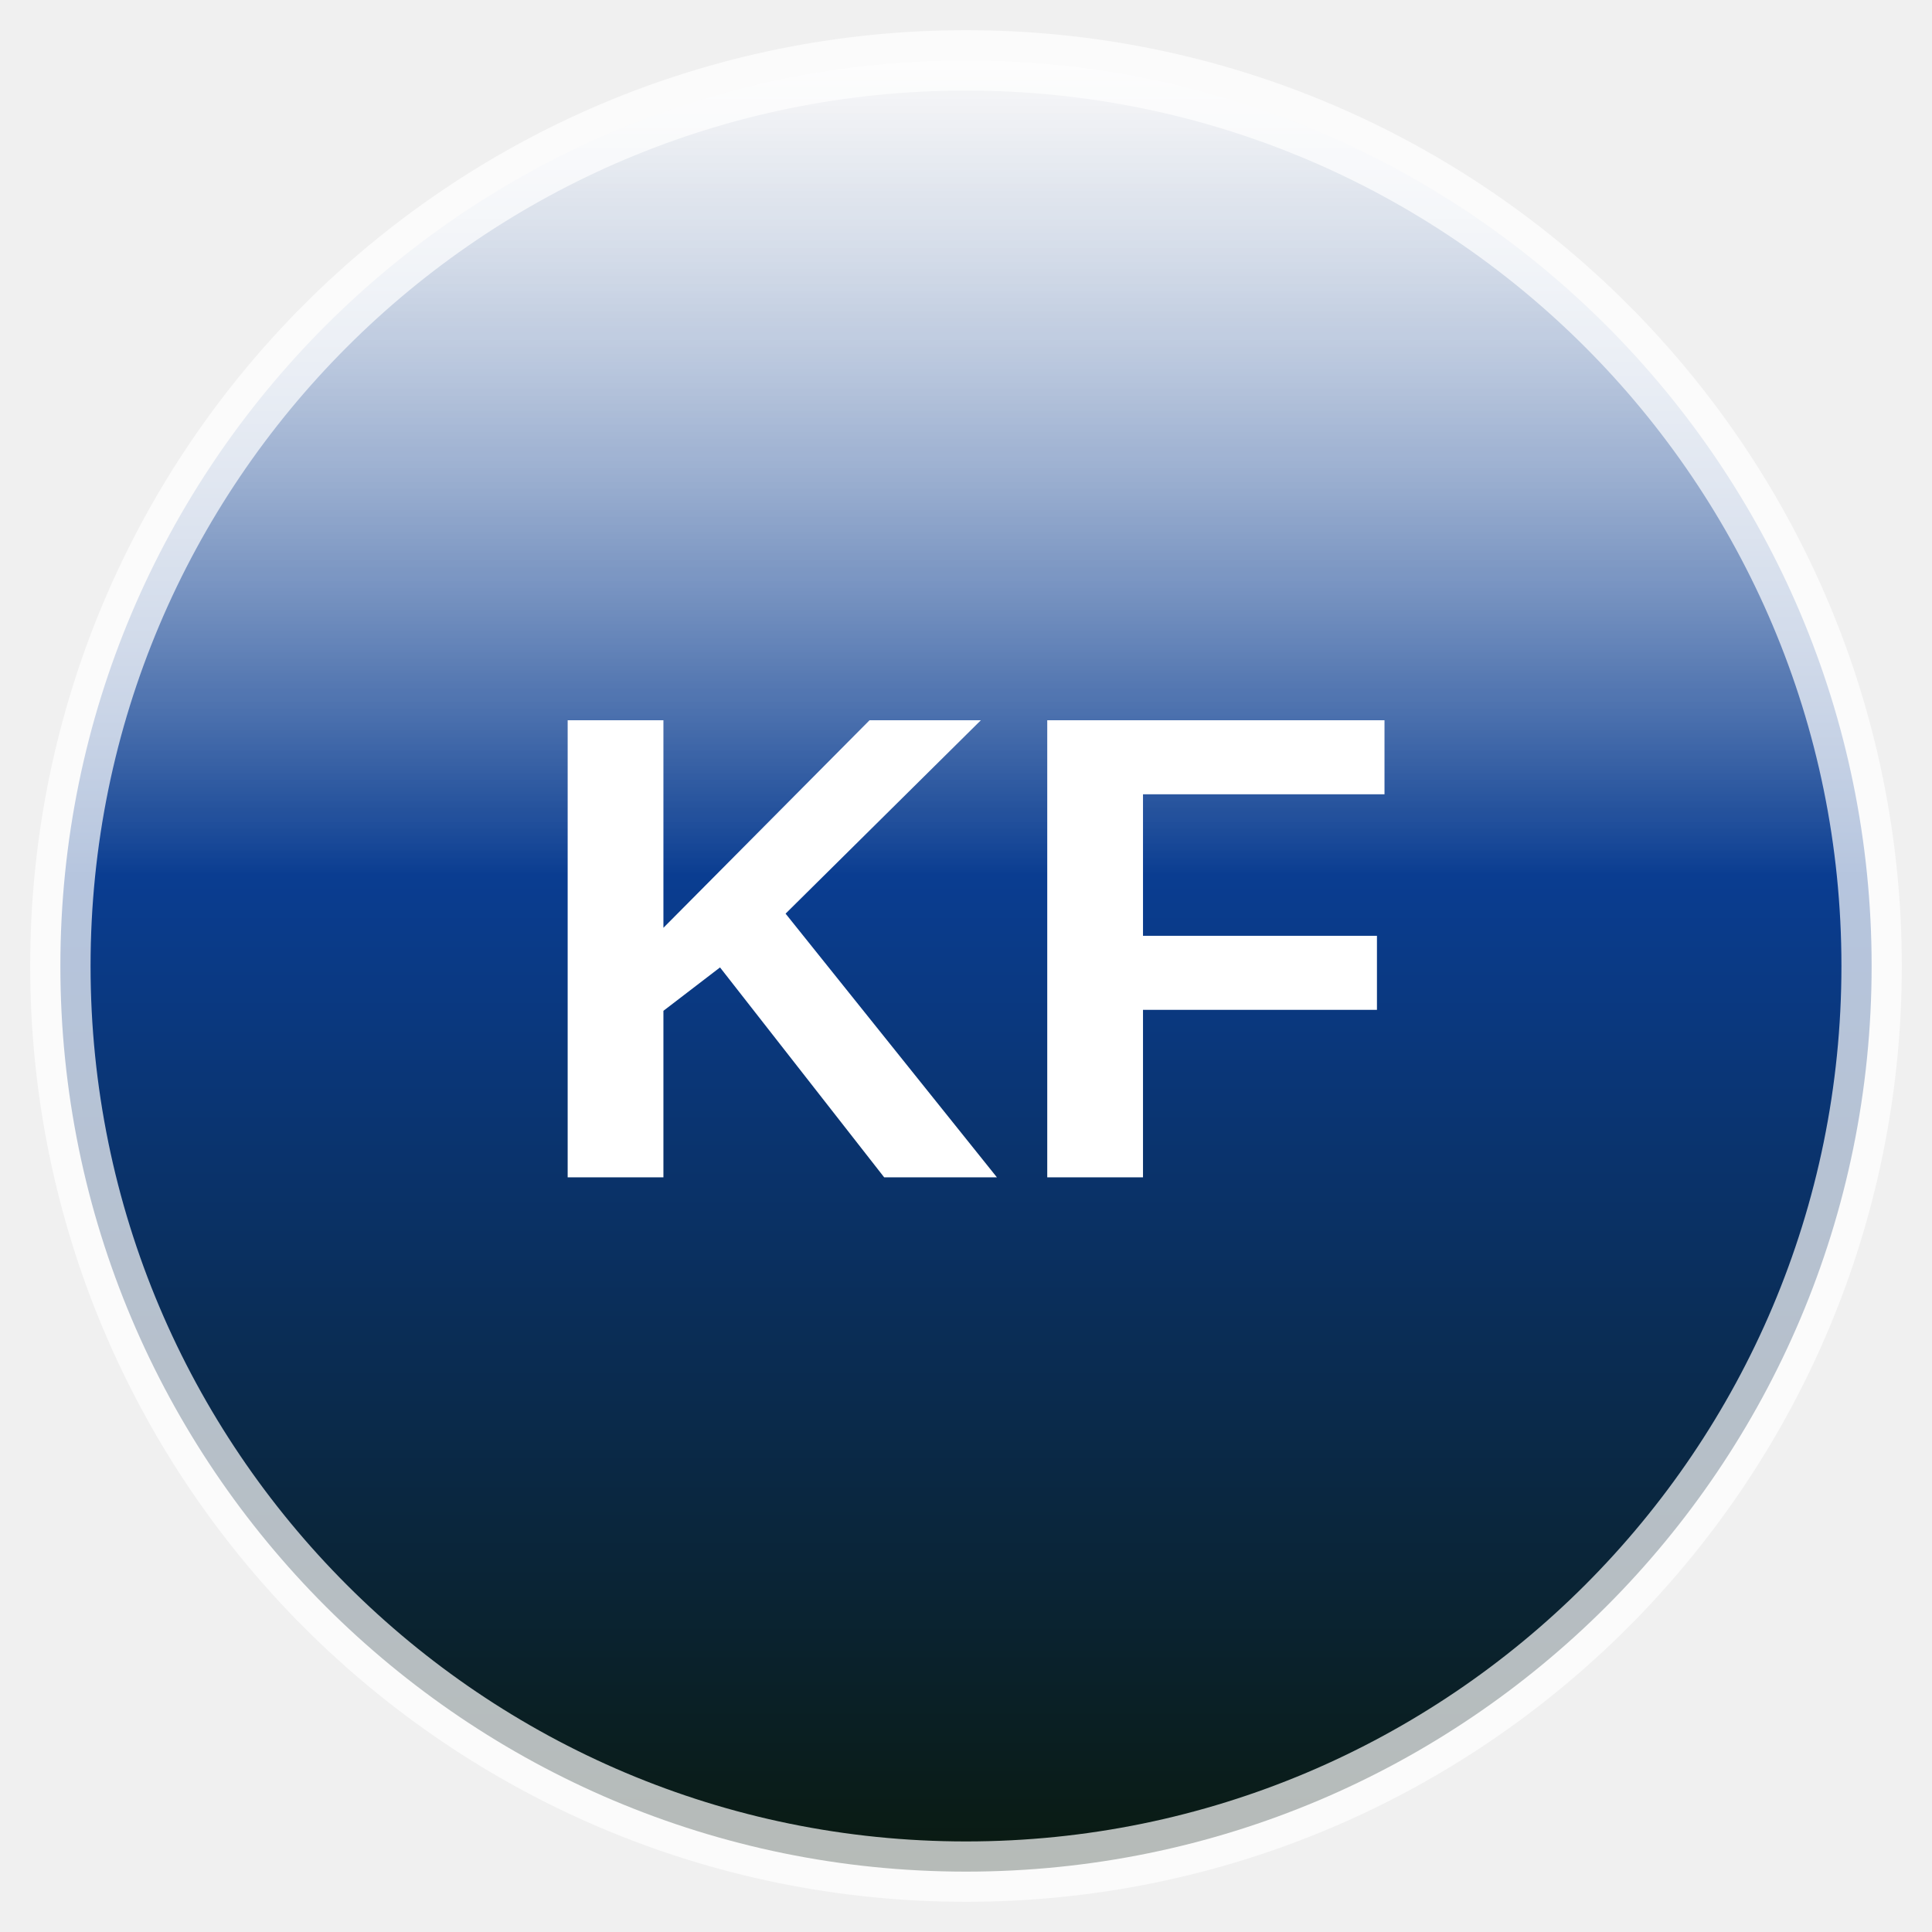
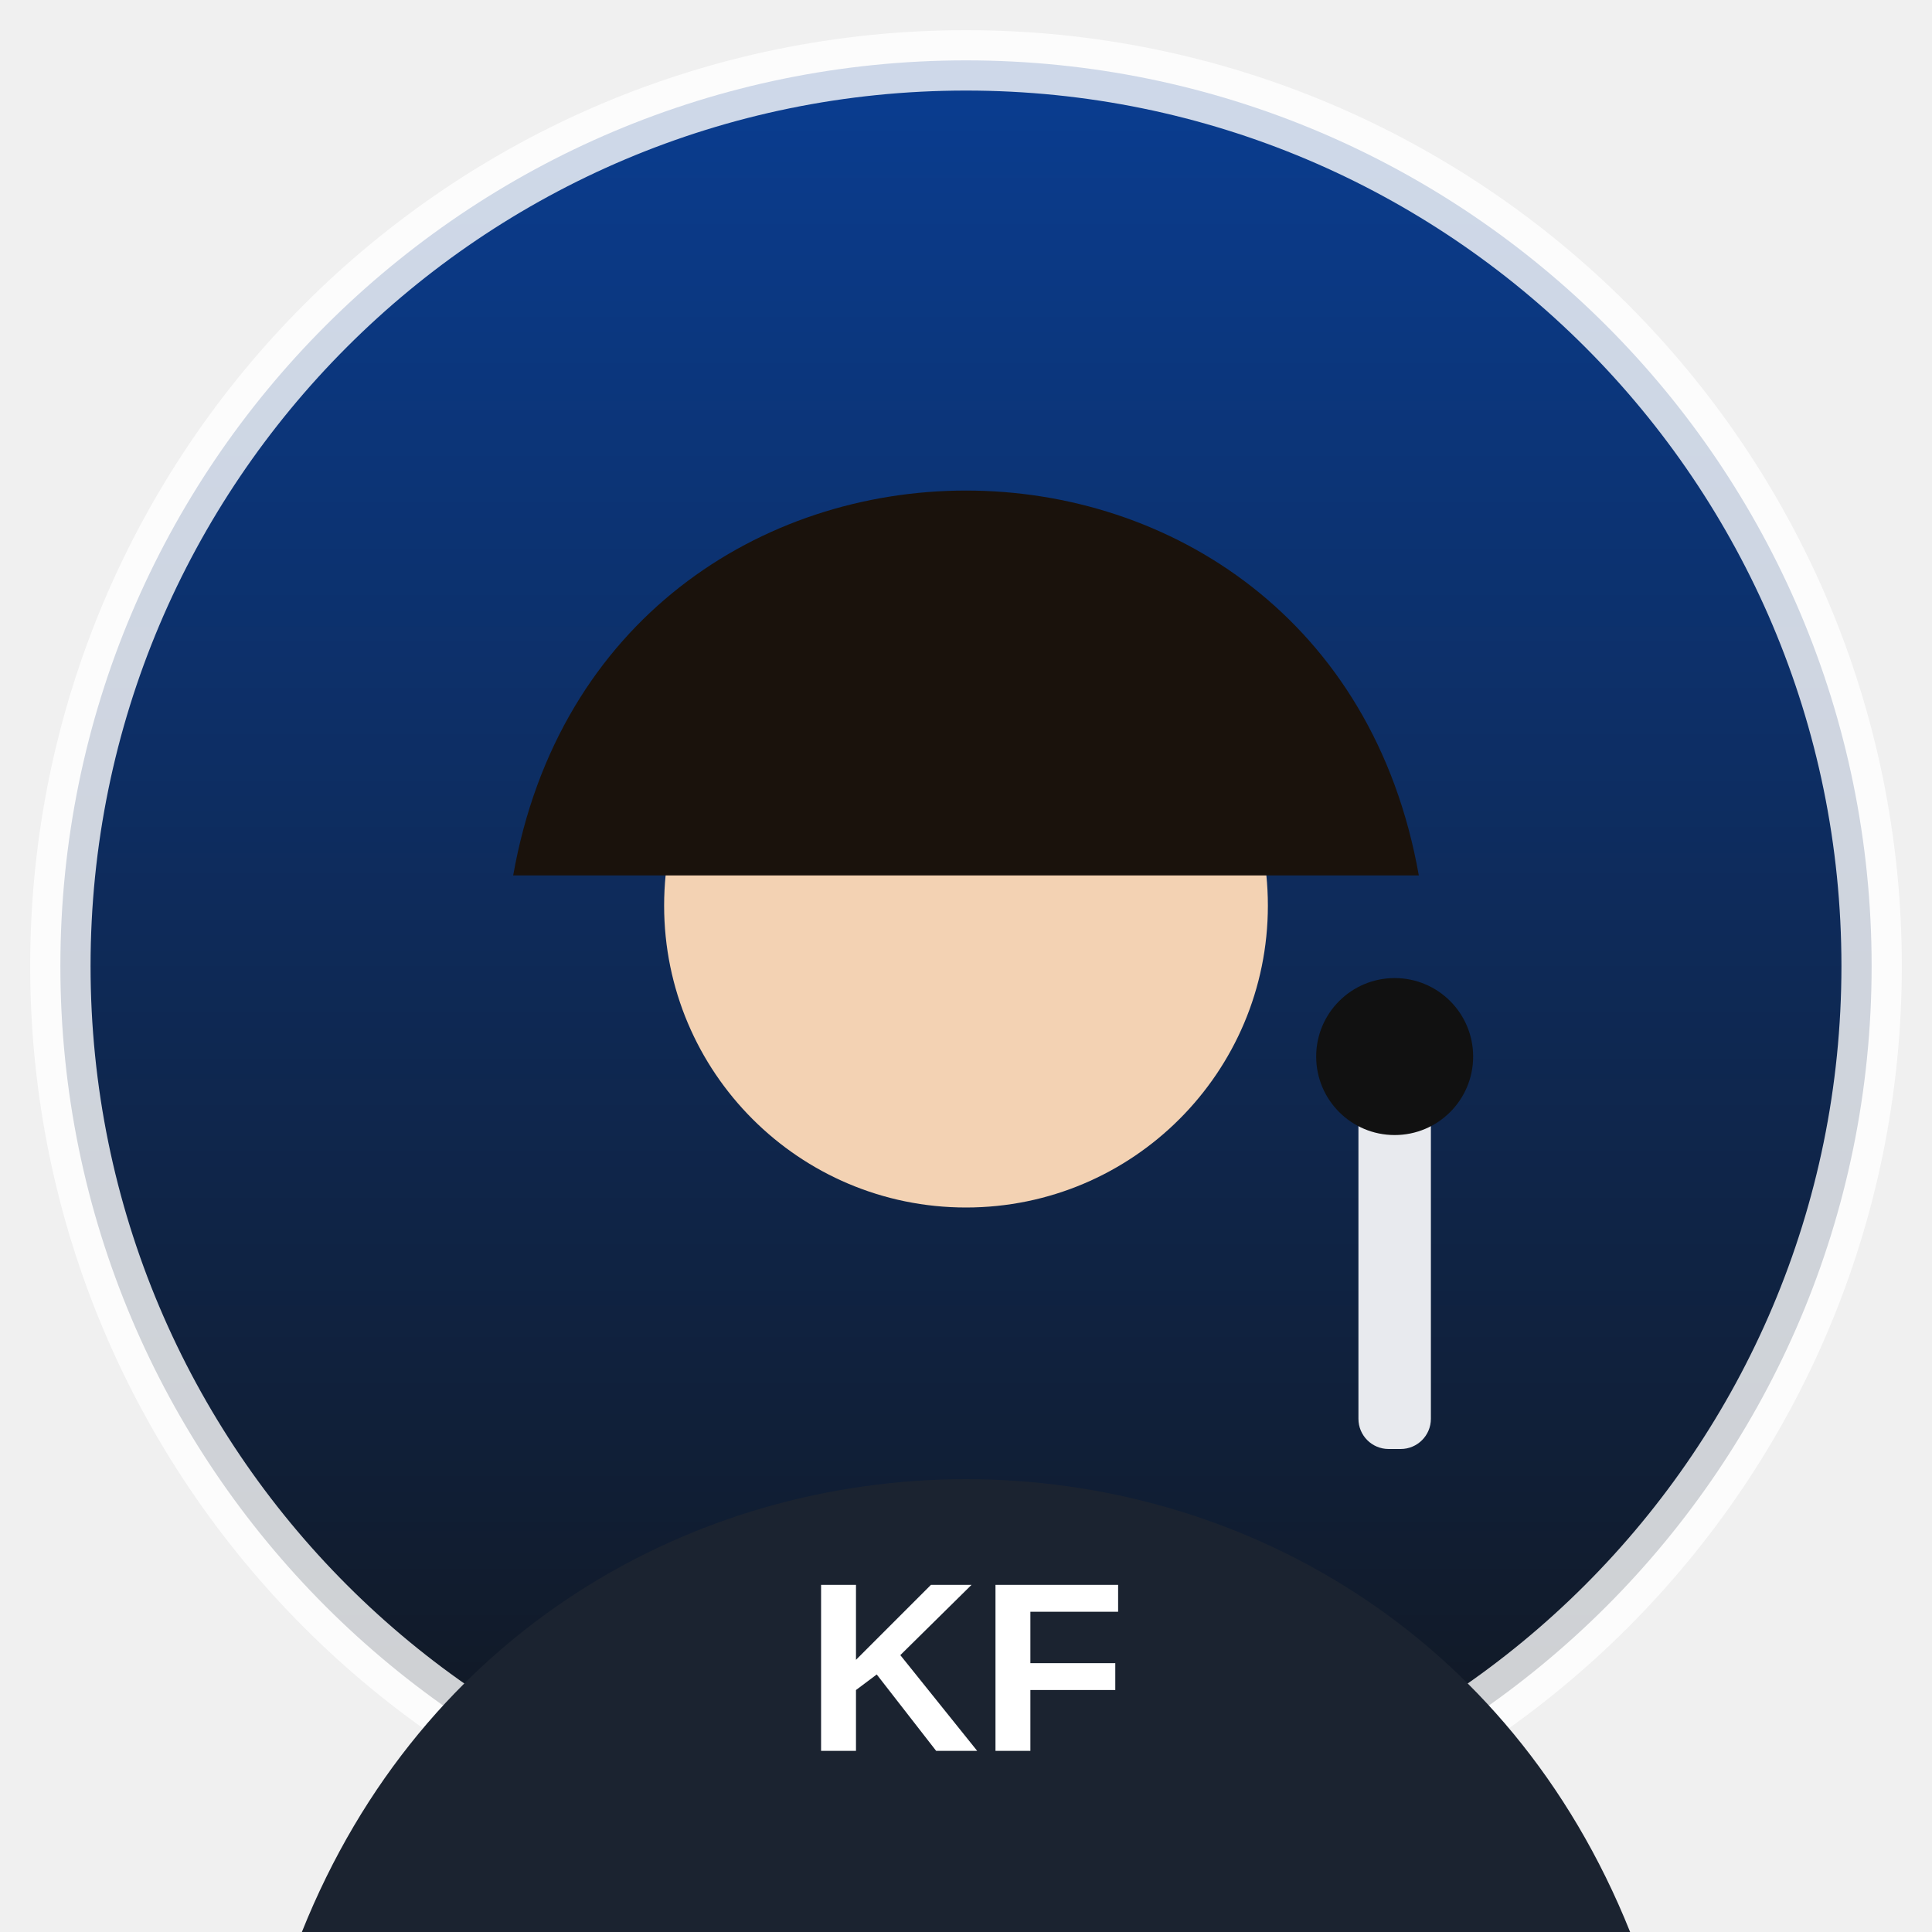
<svg xmlns="http://www.w3.org/2000/svg" viewBox="0 0 64 64">
  <defs>
-     <linearGradient id="gla-kari-fuentes" x1="0" y1="0" x2="0" y2="1">
-       <stop offset="0" stop-color="#ffffff" stop-opacity=".55" />
-       <stop offset="0.45" stop-color="#0a3d91" />
-       <stop offset="1" stop-color="#0a1a10" />
+     <linearGradient id="avalakarifuentes" x1="0" y1="0" x2="0" y2="1">
+       <stop offset="0" stop-color="#0a3d91" />
+       <stop offset="1" stop-color="#12161c" />
    </linearGradient>
  </defs>
-   <circle cx="32" cy="32" r="30" fill="url(#gla-kari-fuentes)" stroke="rgba(255,255,255,.7)" stroke-width="2" />
-   <text x="32" y="39" text-anchor="middle" font-family="Arial,Helvetica,sans-serif" font-weight="800" font-size="22" fill="#fff">KF</text>
+   <circle cx="32" cy="32" r="30" fill="url(#avalakarifuentes)" stroke="rgba(255,255,255,.8)" stroke-width="2" />
+   <path d="M10 64 C18 44 46 44 54 64" fill="#1b2330" />
+   <circle cx="32" cy="30" r="10" fill="#f3d2b3" />
+   <path d="M17 29 C20 12 44 12 47 29" fill="#1a120c" />
+   <rect x="45" y="36" width="2.4" height="12" rx="1" fill="#e8eaee" />
+   <circle cx="46.2" cy="35" r="2.6" fill="#111" />
+   <text x="32" y="58" text-anchor="middle" font-family="Arial,Helvetica,sans-serif" font-weight="800" font-size="8" fill="#fff">KF</text>
</svg>
